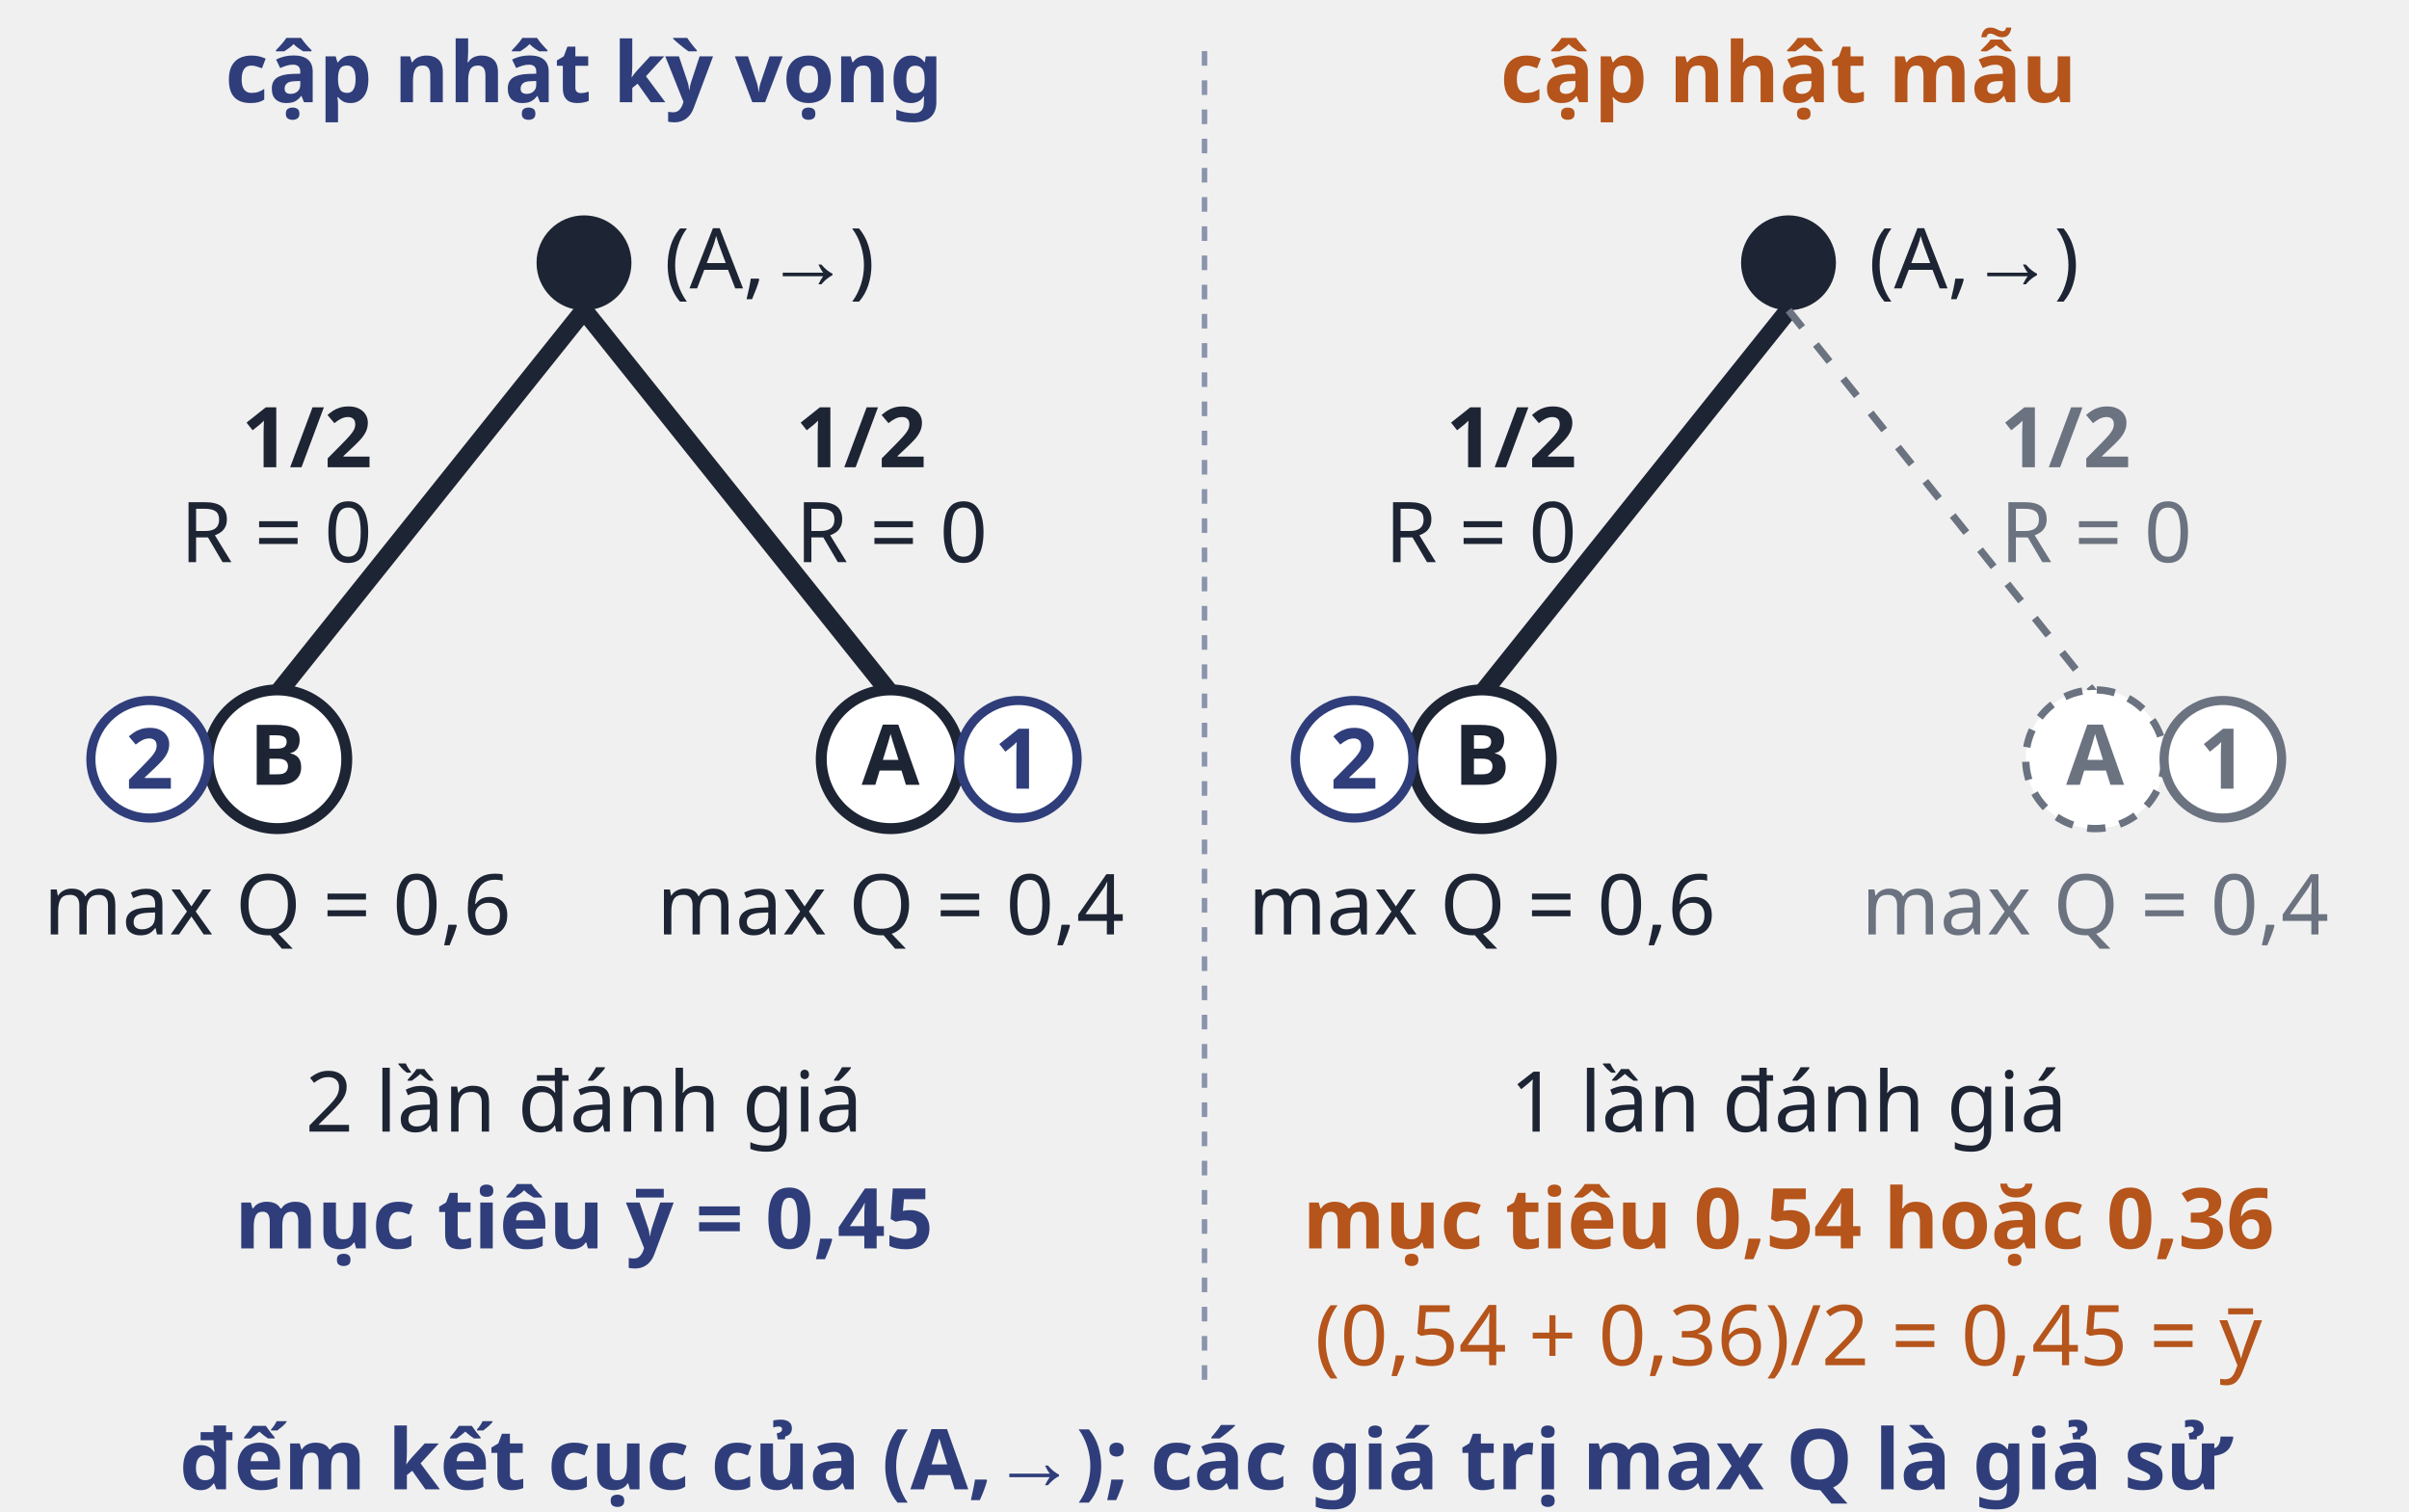
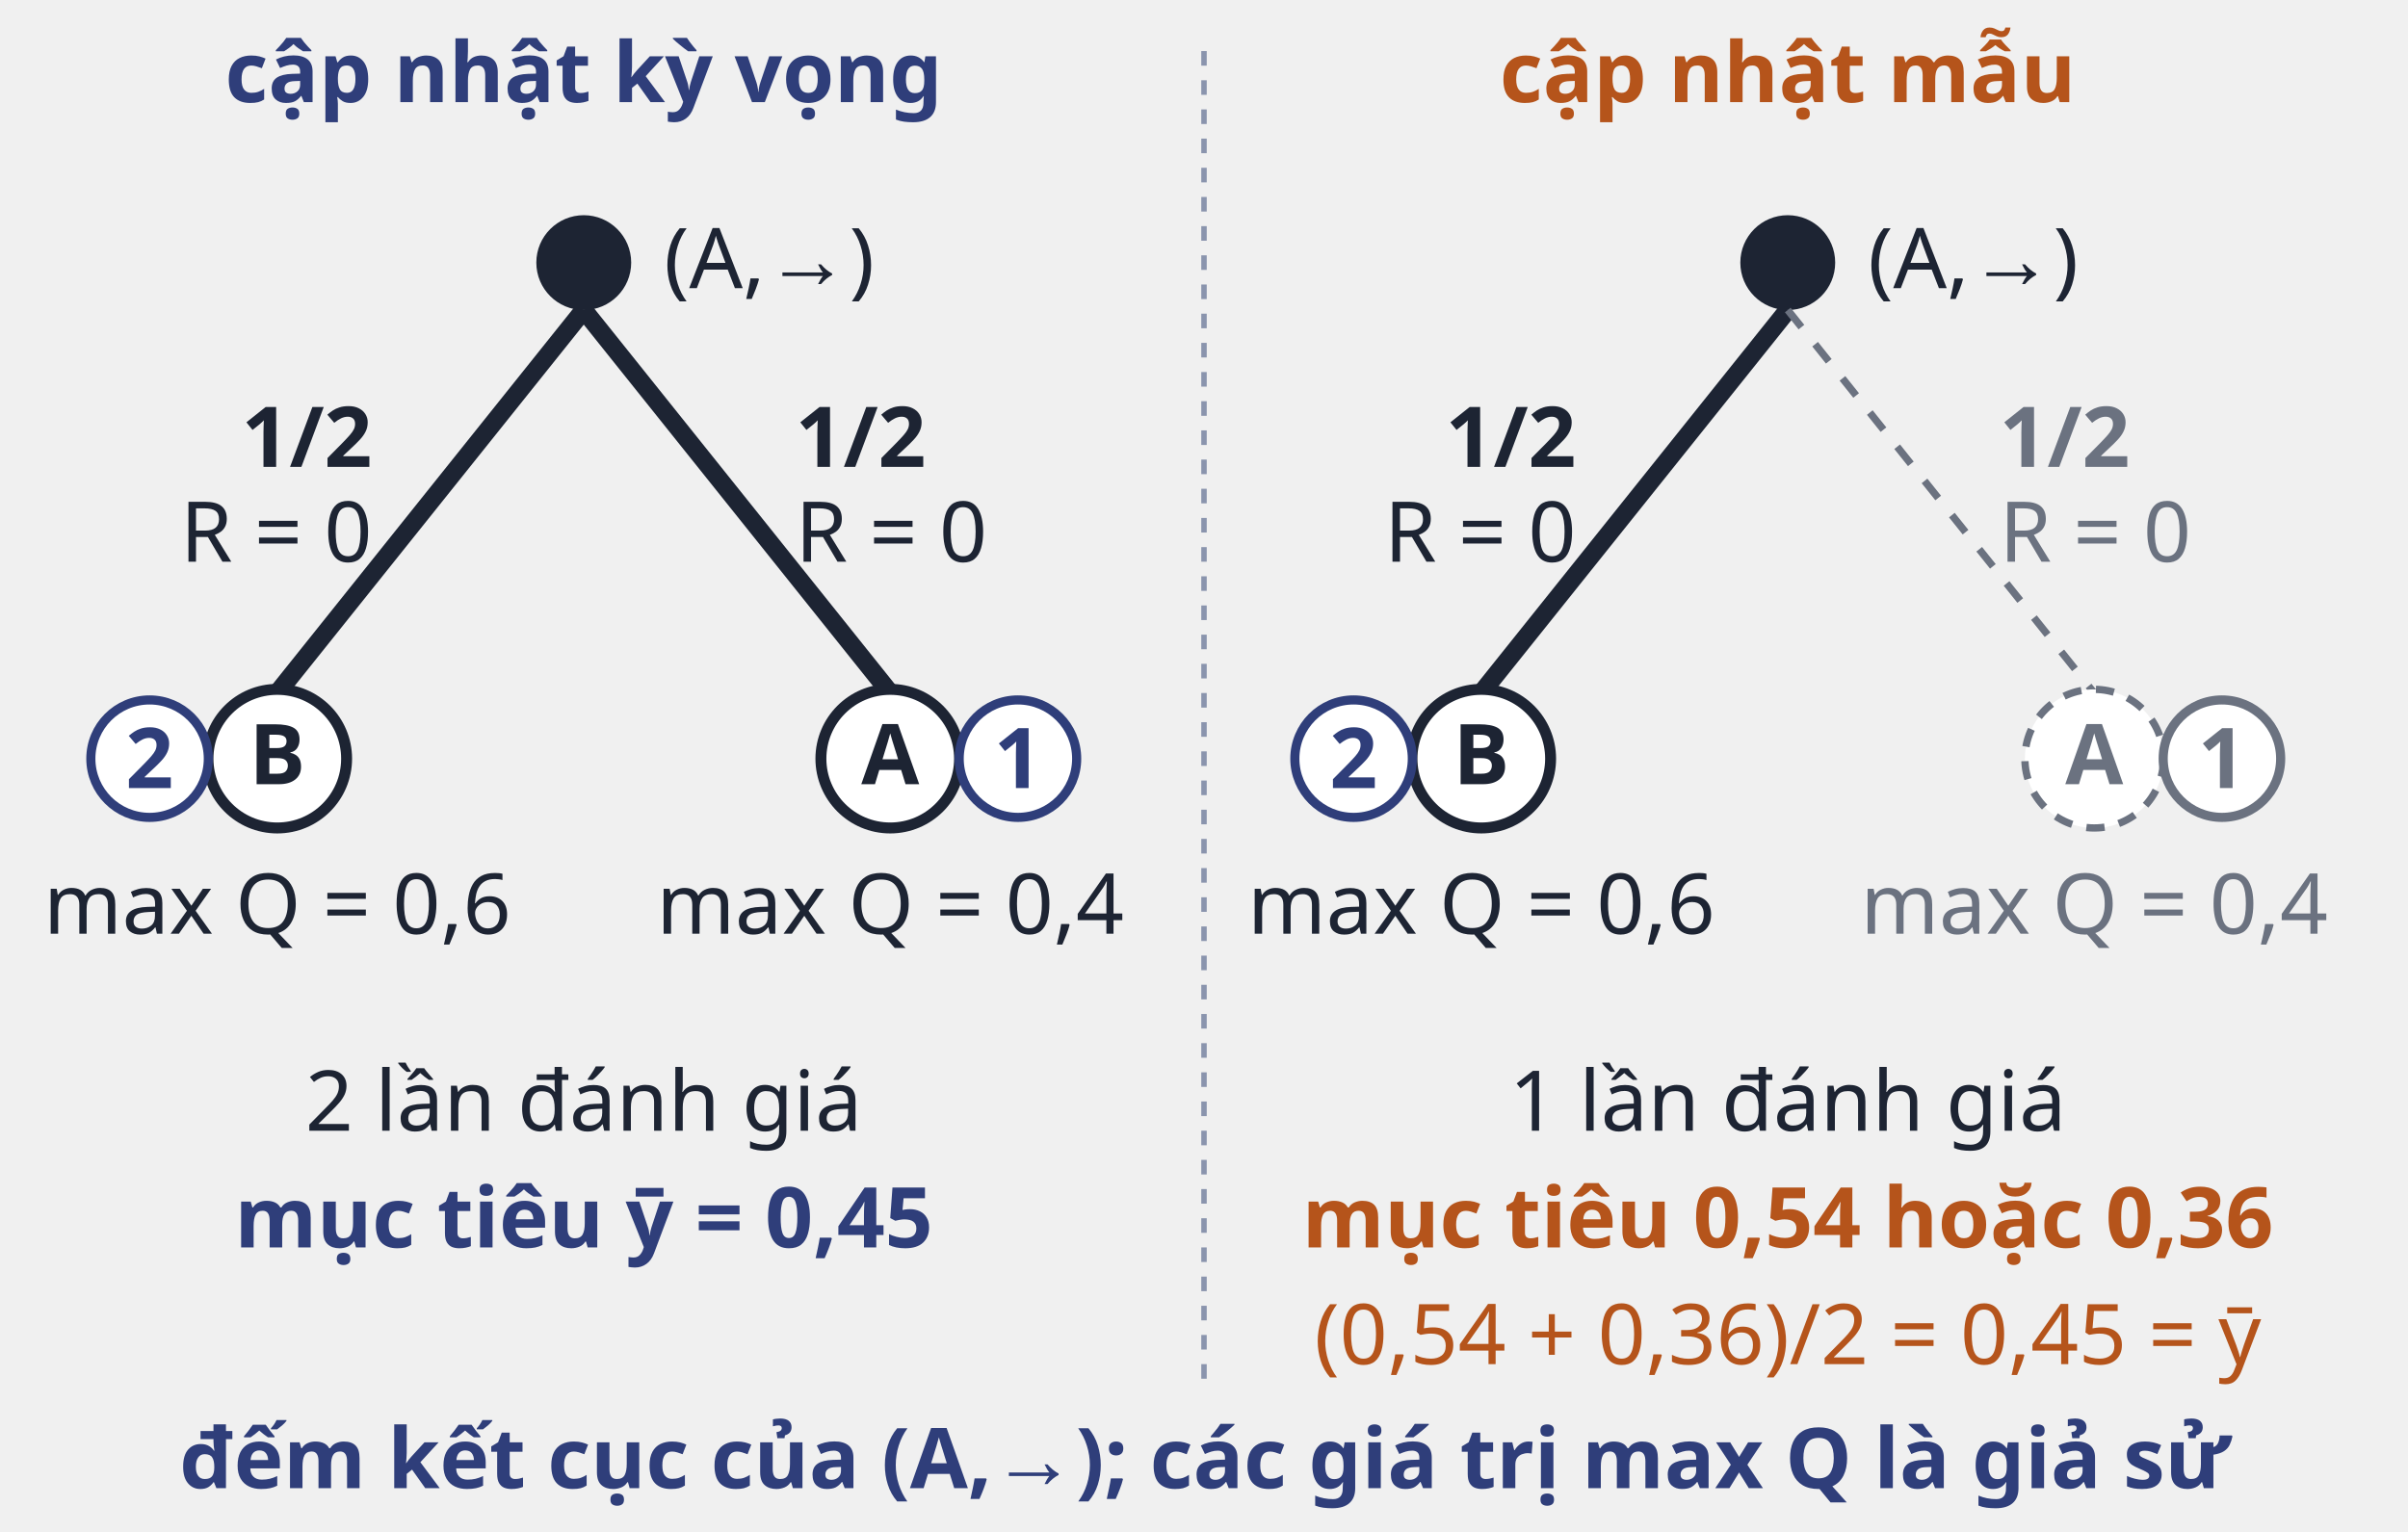
- <svg xmlns="http://www.w3.org/2000/svg" viewBox="0 0 660 414" width="660" height="414" role="img" aria-labelledby="t d" font-family="'Source Sans 3','Source Sans Pro','Noto Sans',Arial,sans-serif" fill="#1d2433">
+ <svg xmlns="http://www.w3.org/2000/svg" viewBox="0 0 660 420" width="660" height="420" role="img" aria-labelledby="t d" font-family="'Source Sans 3','Source Sans Pro','Noto Sans',Arial,sans-serif" fill="#1d2433">
  <defs>
    <marker id="ar" markerUnits="userSpaceOnUse" markerWidth="16" markerHeight="16" refX="14" refY="8" orient="auto">
      <path d="M0,0 L16,8 L0,16 Z" fill="#2F3E7A" />
    </marker>
    <marker id="ao" markerUnits="userSpaceOnUse" markerWidth="16" markerHeight="16" refX="14" refY="8" orient="auto">
      <path d="M0,0 L16,8 L0,16 Z" fill="#B5541B" />
    </marker>
    <marker id="ars" markerUnits="userSpaceOnUse" markerWidth="16" markerHeight="16" refX="14" refY="8" orient="auto-start-reverse">
      <path d="M0,0 L16,8 L0,16 Z" fill="#2F3E7A" />
    </marker>
    <marker id="aos" markerUnits="userSpaceOnUse" markerWidth="16" markerHeight="16" refX="14" refY="8" orient="auto-start-reverse">
      <path d="M0,0 L16,8 L0,16 Z" fill="#B5541B" />
    </marker>
    <marker id="ag" markerUnits="userSpaceOnUse" markerWidth="16" markerHeight="16" refX="14" refY="8" orient="auto">
      <path d="M0,0 L16,8 L0,16 Z" fill="#2E7D4F" />
    </marker>
    <marker id="ags" markerUnits="userSpaceOnUse" markerWidth="16" markerHeight="16" refX="14" refY="8" orient="auto-start-reverse">
      <path d="M0,0 L16,8 L0,16 Z" fill="#2E7D4F" />
    </marker>
    <marker id="ax" markerUnits="userSpaceOnUse" markerWidth="16" markerHeight="16" refX="14" refY="8" orient="auto">
      <path d="M0,0 L16,8 L0,16 Z" fill="#6B7280" />
    </marker>
    <marker id="axs" markerUnits="userSpaceOnUse" markerWidth="16" markerHeight="16" refX="14" refY="8" orient="auto-start-reverse">
      <path d="M0,0 L16,8 L0,16 Z" fill="#6B7280" />
    </marker>
    <marker id="ak" markerUnits="userSpaceOnUse" markerWidth="16" markerHeight="16" refX="14" refY="8" orient="auto">
      <path d="M0,0 L16,8 L0,16 Z" fill="#1d2433" />
    </marker>
    <marker id="aks" markerUnits="userSpaceOnUse" markerWidth="16" markerHeight="16" refX="14" refY="8" orient="auto-start-reverse">
      <path d="M0,0 L16,8 L0,16 Z" fill="#1d2433" />
    </marker>
    <pattern id="van" patternUnits="userSpaceOnUse" width="10" height="10" patternTransform="rotate(45)">
      <rect width="10" height="10" fill="#FFFFFF" />
      <line x1="0" y1="0" x2="0" y2="10" stroke="#2F3E7A" stroke-width="3.5" />
    </pattern>
    <pattern id="vano" patternUnits="userSpaceOnUse" width="10" height="10" patternTransform="rotate(45)">
      <rect width="10" height="10" fill="#FFFFFF" />
      <line x1="0" y1="0" x2="0" y2="10" stroke="#B5541B" stroke-width="3.5" />
    </pattern>
    <pattern id="vanx" patternUnits="userSpaceOnUse" width="10" height="10" patternTransform="rotate(45)">
      <rect width="10" height="10" fill="#FFFFFF" />
      <line x1="0" y1="0" x2="0" y2="10" stroke="#6B7280" stroke-width="3.5" />
    </pattern>
  </defs>
  <text x="160" y="28" font-size="23" text-anchor="middle" font-weight="bold" fill="#2F3E7A">cập nhật kỳ vọng</text>
  <circle cx="160.0" cy="72.0" r="13" fill="#1d2433" />
  <text x="182" y="79" font-size="23" text-anchor="start" font-weight="normal" fill="#1d2433">(A,→)</text>
  <line x1="160" y1="85" x2="76" y2="190" stroke="#1d2433" stroke-width="5" />
  <text x="102.0" y="128" font-size="23" text-anchor="end" font-weight="bold" fill="#1d2433">1/2</text>
  <text x="102.0" y="154" font-size="23" text-anchor="end" font-weight="normal" fill="#1d2433">R = 0</text>
  <circle cx="76" cy="208" r="19" fill="#FFFFFF" stroke="#1d2433" stroke-width="3" />
  <text x="76" y="215" font-size="23" text-anchor="middle" font-weight="bold" fill="#1d2433">B</text>
  <circle cx="41" cy="208" r="16.1" fill="#FFFFFF" stroke="#2F3E7A" stroke-width="2.5" />
  <text x="41" y="216.05" font-size="23" text-anchor="middle" font-weight="bold" fill="#2F3E7A">2</text>
  <text x="76" y="256" font-size="23" text-anchor="middle" font-weight="normal" fill="#1d2433">max Q = 0,6</text>
  <line x1="160" y1="85" x2="244" y2="190" stroke="#1d2433" stroke-width="5" />
  <text x="218.0" y="128" font-size="23" text-anchor="start" font-weight="bold" fill="#1d2433">1/2</text>
  <text x="218.0" y="154" font-size="23" text-anchor="start" font-weight="normal" fill="#1d2433">R = 0</text>
  <circle cx="244" cy="208" r="19" fill="#FFFFFF" stroke="#1d2433" stroke-width="3" />
  <text x="244" y="215" font-size="23" text-anchor="middle" font-weight="bold" fill="#1d2433">A</text>
  <circle cx="279" cy="208" r="16.1" fill="#FFFFFF" stroke="#2F3E7A" stroke-width="2.5" />
  <text x="279" y="216.05" font-size="23" text-anchor="middle" font-weight="bold" fill="#2F3E7A">1</text>
  <text x="244" y="256" font-size="23" text-anchor="middle" font-weight="normal" fill="#1d2433">max Q = 0,4</text>
  <text x="160" y="310" font-size="23" text-anchor="middle" font-weight="normal" fill="#1d2433">2 lần đánh giá</text>
  <text x="160" y="342" font-size="23" text-anchor="middle" font-weight="bold" fill="#2F3E7A">mục tiêu ȳ = 0,45</text>
  <text x="490" y="28" font-size="23" text-anchor="middle" font-weight="bold" fill="#B5541B">cập nhật mẫu</text>
  <circle cx="490.0" cy="72.0" r="13" fill="#1d2433" />
  <text x="512" y="79" font-size="23" text-anchor="start" font-weight="normal" fill="#1d2433">(A,→)</text>
  <line x1="490" y1="85" x2="406" y2="190" stroke="#1d2433" stroke-width="5" />
  <text x="432.0" y="128" font-size="23" text-anchor="end" font-weight="bold" fill="#1d2433">1/2</text>
  <text x="432.0" y="154" font-size="23" text-anchor="end" font-weight="normal" fill="#1d2433">R = 0</text>
  <circle cx="406" cy="208" r="19" fill="#FFFFFF" stroke="#1d2433" stroke-width="3" />
  <text x="406" y="215" font-size="23" text-anchor="middle" font-weight="bold" fill="#1d2433">B</text>
  <circle cx="371" cy="208" r="16.1" fill="#FFFFFF" stroke="#2F3E7A" stroke-width="2.5" />
  <text x="371" y="216.05" font-size="23" text-anchor="middle" font-weight="bold" fill="#2F3E7A">2</text>
  <text x="406" y="256" font-size="23" text-anchor="middle" font-weight="normal" fill="#1d2433">max Q = 0,6</text>
  <line x1="490" y1="85" x2="574" y2="190" stroke="#6B7280" stroke-width="2" stroke-dasharray="6 6" />
  <text x="548.0" y="128" font-size="23" text-anchor="start" font-weight="bold" fill="#6B7280">1/2</text>
  <text x="548.0" y="154" font-size="23" text-anchor="start" font-weight="normal" fill="#6B7280">R = 0</text>
  <circle cx="574" cy="208" r="19" fill="#FFFFFF" stroke="#6B7280" stroke-width="2" stroke-dasharray="5 4" />
  <text x="574" y="215" font-size="23" text-anchor="middle" font-weight="bold" fill="#6B7280">A</text>
  <circle cx="609" cy="208" r="16.1" fill="#FFFFFF" stroke="#6B7280" stroke-width="2.5" />
  <text x="609" y="216.05" font-size="23" text-anchor="middle" font-weight="bold" fill="#6B7280">1</text>
  <text x="574" y="256" font-size="23" text-anchor="middle" font-weight="normal" fill="#6B7280">max Q = 0,4</text>
  <text x="490" y="310" font-size="23" text-anchor="middle" font-weight="normal" fill="#1d2433">1 lần đánh giá</text>
  <text x="490" y="342" font-size="23" text-anchor="middle" font-weight="bold" fill="#B5541B">mục tiêu 0,54 hoặc 0,36</text>
  <line x1="330" y1="14" x2="330" y2="380" stroke="#8A94AD" stroke-width="1.5" stroke-dasharray="4 4" />
  <text x="490" y="374" font-size="23" text-anchor="middle" font-weight="normal" fill="#B5541B">(0,54 + 0,36)/2 = 0,45 = ȳ</text>
  <text x="330" y="408" font-size="23" text-anchor="middle" font-weight="bold" fill="#2F3E7A">đếm kết cục của (A,→); các giá trị max Q là giả sử</text>
</svg>
